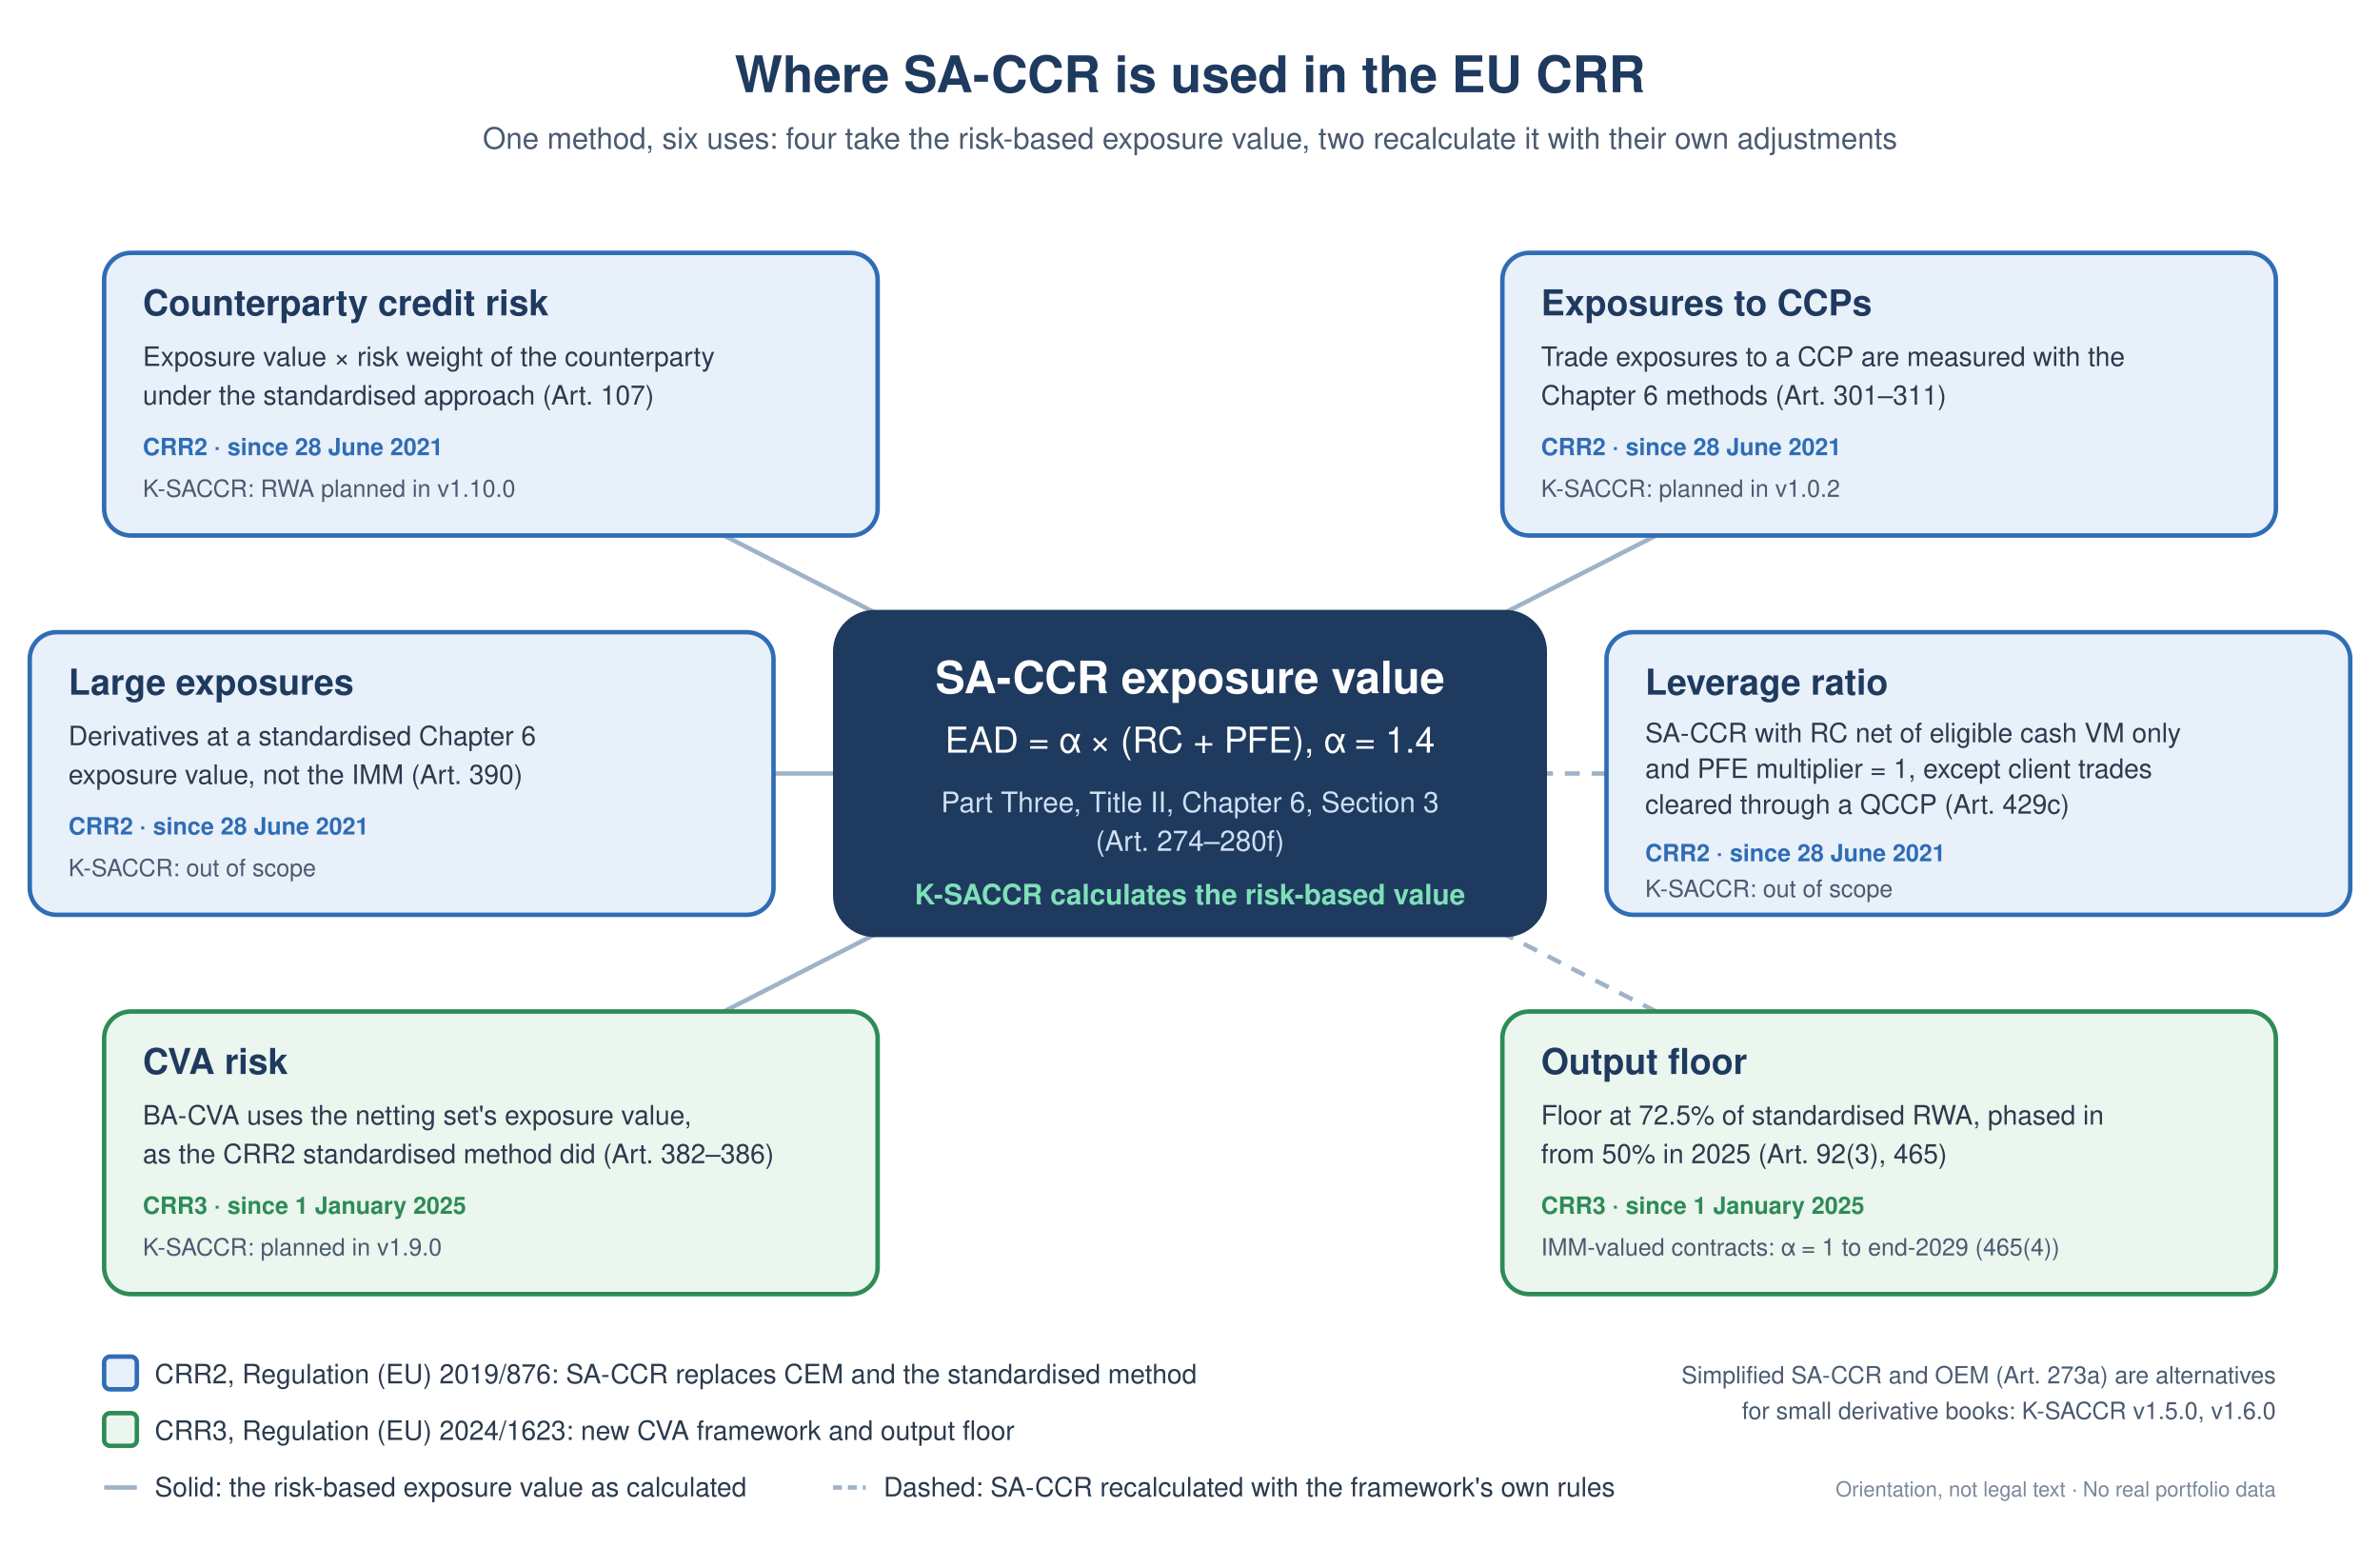
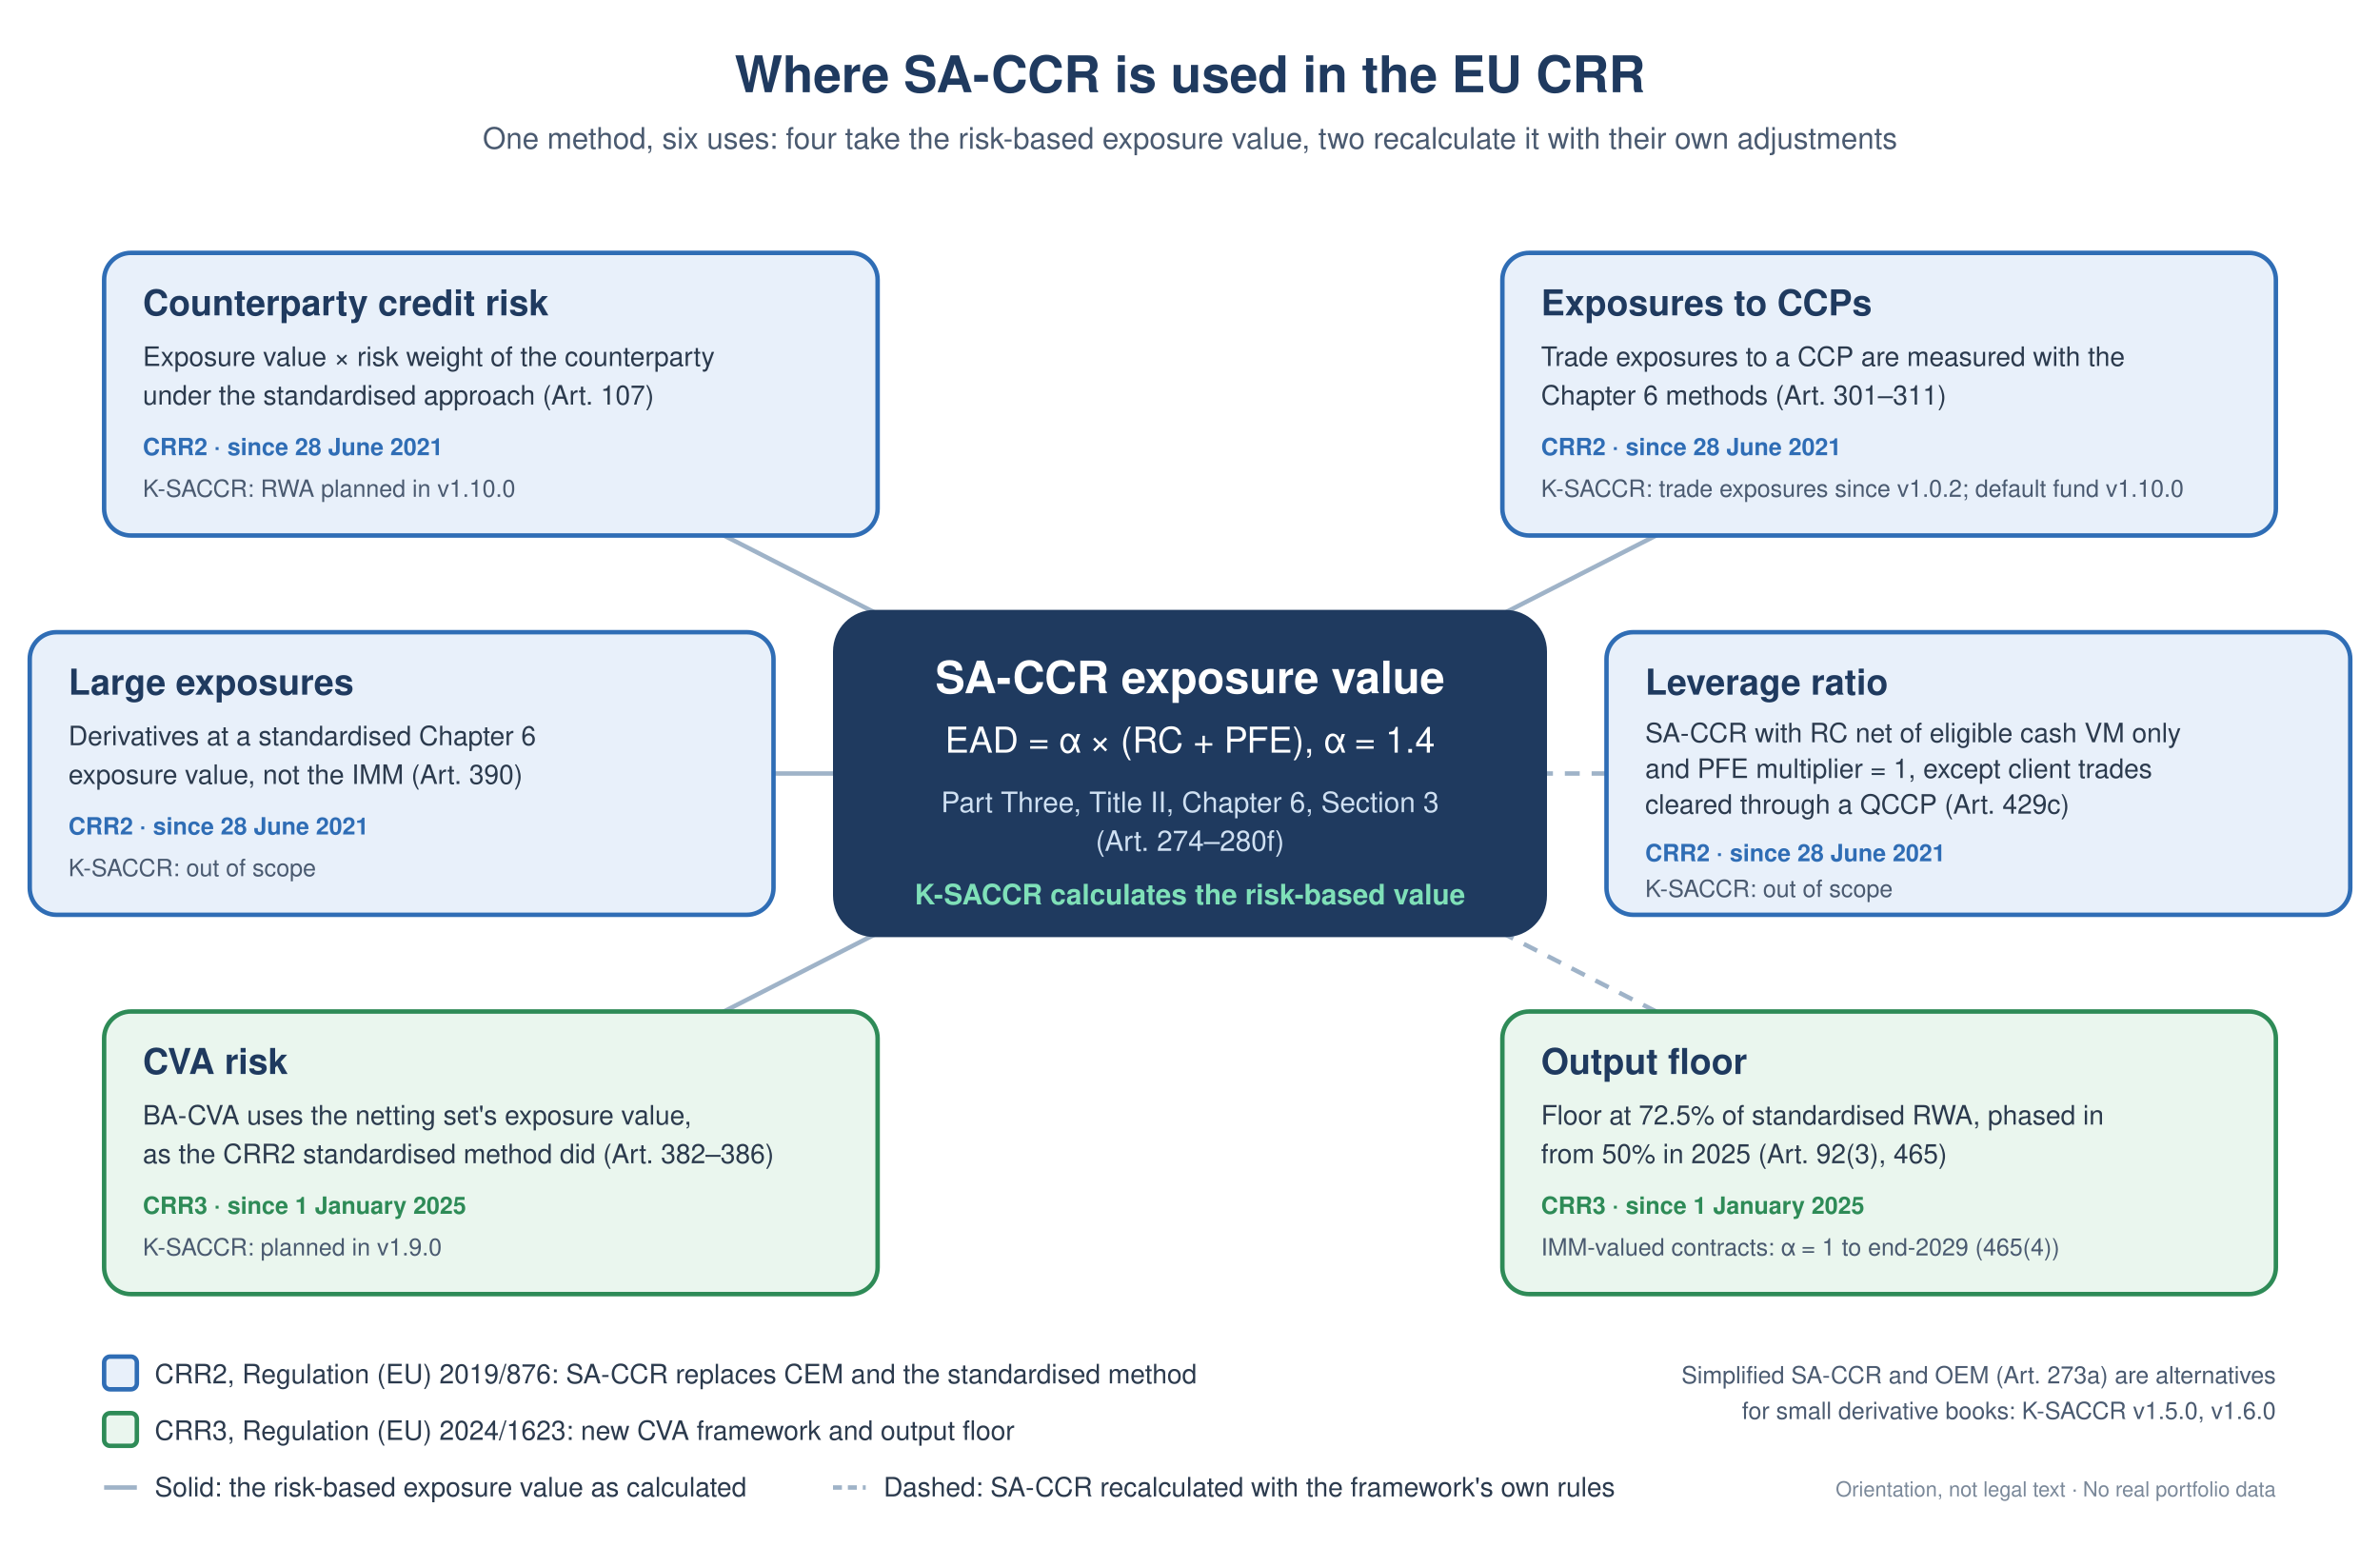
<svg xmlns="http://www.w3.org/2000/svg" width="1600" height="1040" viewBox="0 0 1600 1040" font-family="Segoe UI, Helvetica, Arial, sans-serif">
  <rect width="1600" height="1040" fill="#ffffff" />
  <text x="800" y="62" text-anchor="middle" font-size="34" font-weight="700" fill="#1f3a5f">Where SA-CCR is used in the EU CRR</text>
  <text x="800" y="100" text-anchor="middle" font-size="20" fill="#4a5a70">One method, six uses: four take the risk-based exposure value, two recalculate it with their own adjustments</text>
  <g stroke="#9fb3c8" stroke-width="3" fill="none">
    <path d="M800 520 L330 280" />
    <path d="M800 520 L1270 280" />
    <path d="M800 520 L250 520" />
    <path d="M800 520 L330 760" />
  </g>
  <g stroke="#9fb3c8" stroke-width="3" fill="none" stroke-dasharray="10 8">
    <path d="M800 520 L1350 520" />
    <path d="M800 520 L1270 760" />
  </g>
  <rect x="560" y="410" width="480" height="220" rx="28" fill="#1f3a5f" />
  <text x="800" y="466" text-anchor="middle" font-size="30" font-weight="700" fill="#ffffff">SA-CCR exposure value</text>
  <text x="800" y="506" text-anchor="middle" font-size="24" fill="#ffffff">EAD = α × (RC + PFE), α = 1.4</text>
  <text x="800" y="546" text-anchor="middle" font-size="19" fill="#cfe0f2">Part Three, Title II, Chapter 6, Section 3</text>
  <text x="800" y="572" text-anchor="middle" font-size="19" fill="#cfe0f2">(Art. 274–280f)</text>
  <text x="800" y="608" text-anchor="middle" font-size="19" font-weight="700" fill="#7fe0b8">K-SACCR calculates the risk-based value</text>
  <g>
    <rect x="70" y="170" width="520" height="190" rx="18" fill="#e8f0fa" stroke="#2f6db5" stroke-width="3" />
    <text x="96" y="212" font-size="24" font-weight="700" fill="#1f3a5f">Counterparty credit risk</text>
    <text x="96" y="246" font-size="18" fill="#2b3a4d">Exposure value × risk weight of the counterparty</text>
    <text x="96" y="272" font-size="18" fill="#2b3a4d">under the standardised approach (Art. 107)</text>
    <text x="96" y="306" font-size="16" fill="#2f6db5" font-weight="700">CRR2 · since 28 June 2021</text>
    <text x="96" y="334" font-size="16" fill="#4a5a70">K-SACCR: RWA planned in v1.10.0</text>
  </g>
  <g>
    <rect x="1010" y="170" width="520" height="190" rx="18" fill="#e8f0fa" stroke="#2f6db5" stroke-width="3" />
    <text x="1036" y="212" font-size="24" font-weight="700" fill="#1f3a5f">Exposures to CCPs</text>
    <text x="1036" y="246" font-size="18" fill="#2b3a4d">Trade exposures to a CCP are measured with the</text>
    <text x="1036" y="272" font-size="18" fill="#2b3a4d">Chapter 6 methods (Art. 301–311)</text>
    <text x="1036" y="306" font-size="16" fill="#2f6db5" font-weight="700">CRR2 · since 28 June 2021</text>
-     <text x="1036" y="334" font-size="16" fill="#4a5a70">K-SACCR: planned in v1.0.2</text>
+     <text x="1036" y="334" font-size="16" fill="#4a5a70">K-SACCR: trade exposures since v1.0.2; default fund v1.10.0</text>
  </g>
  <g>
    <rect x="20" y="425" width="500" height="190" rx="18" fill="#e8f0fa" stroke="#2f6db5" stroke-width="3" />
    <text x="46" y="467" font-size="24" font-weight="700" fill="#1f3a5f">Large exposures</text>
    <text x="46" y="501" font-size="18" fill="#2b3a4d">Derivatives at a standardised Chapter 6</text>
    <text x="46" y="527" font-size="18" fill="#2b3a4d">exposure value, not the IMM (Art. 390)</text>
    <text x="46" y="561" font-size="16" fill="#2f6db5" font-weight="700">CRR2 · since 28 June 2021</text>
    <text x="46" y="589" font-size="16" fill="#4a5a70">K-SACCR: out of scope</text>
  </g>
  <g>
    <rect x="1080" y="425" width="500" height="190" rx="18" fill="#e8f0fa" stroke="#2f6db5" stroke-width="3" />
    <text x="1106" y="467" font-size="24" font-weight="700" fill="#1f3a5f">Leverage ratio</text>
    <text x="1106" y="499" font-size="18" fill="#2b3a4d">SA-CCR with RC net of eligible cash VM only</text>
    <text x="1106" y="523" font-size="18" fill="#2b3a4d">and PFE multiplier = 1, except client trades</text>
    <text x="1106" y="547" font-size="18" fill="#2b3a4d">cleared through a QCCP (Art. 429c)</text>
    <text x="1106" y="579" font-size="16" fill="#2f6db5" font-weight="700">CRR2 · since 28 June 2021</text>
    <text x="1106" y="603" font-size="16" fill="#4a5a70">K-SACCR: out of scope</text>
  </g>
  <g>
    <rect x="70" y="680" width="520" height="190" rx="18" fill="#eaf6ee" stroke="#2e8b57" stroke-width="3" />
    <text x="96" y="722" font-size="24" font-weight="700" fill="#1f3a5f">CVA risk</text>
    <text x="96" y="756" font-size="18" fill="#2b3a4d">BA-CVA uses the netting set's exposure value,</text>
    <text x="96" y="782" font-size="18" fill="#2b3a4d">as the CRR2 standardised method did (Art. 382–386)</text>
    <text x="96" y="816" font-size="16" fill="#2e8b57" font-weight="700">CRR3 · since 1 January 2025</text>
    <text x="96" y="844" font-size="16" fill="#4a5a70">K-SACCR: planned in v1.9.0</text>
  </g>
  <g>
    <rect x="1010" y="680" width="520" height="190" rx="18" fill="#eaf6ee" stroke="#2e8b57" stroke-width="3" />
    <text x="1036" y="722" font-size="24" font-weight="700" fill="#1f3a5f">Output floor</text>
    <text x="1036" y="756" font-size="18" fill="#2b3a4d">Floor at 72.5% of standardised RWA, phased in</text>
    <text x="1036" y="782" font-size="18" fill="#2b3a4d">from 50% in 2025 (Art. 92(3), 465)</text>
    <text x="1036" y="816" font-size="16" fill="#2e8b57" font-weight="700">CRR3 · since 1 January 2025</text>
    <text x="1036" y="844" font-size="16" fill="#4a5a70">IMM-valued contracts: α = 1 to end-2029 (465(4))</text>
  </g>
  <rect x="70" y="912" width="22" height="22" rx="4" fill="#e8f0fa" stroke="#2f6db5" stroke-width="3" />
  <text x="104" y="930" font-size="18" fill="#2b3a4d">CRR2, Regulation (EU) 2019/876: SA-CCR replaces CEM and the standardised method</text>
  <rect x="70" y="950" width="22" height="22" rx="4" fill="#eaf6ee" stroke="#2e8b57" stroke-width="3" />
  <text x="104" y="968" font-size="18" fill="#2b3a4d">CRR3, Regulation (EU) 2024/1623: new CVA framework and output floor</text>
  <line x1="70" y1="1000" x2="92" y2="1000" stroke="#9fb3c8" stroke-width="3" />
  <text x="104" y="1006" font-size="18" fill="#2b3a4d">Solid: the risk-based exposure value as calculated</text>
  <line x1="560" y1="1000" x2="582" y2="1000" stroke="#9fb3c8" stroke-width="3" stroke-dasharray="6 4" />
  <text x="594" y="1006" font-size="18" fill="#2b3a4d">Dashed: SA-CCR recalculated with the framework's own rules</text>
  <text x="1530" y="930" text-anchor="end" font-size="16" fill="#4a5a70">Simplified SA-CCR and OEM (Art. 273a) are alternatives</text>
  <text x="1530" y="954" text-anchor="end" font-size="16" fill="#4a5a70">for small derivative books: K-SACCR v1.5.0, v1.6.0</text>
  <text x="1530" y="1006" text-anchor="end" font-size="14" fill="#7a8899">Orientation, not legal text · No real portfolio data</text>
</svg>
